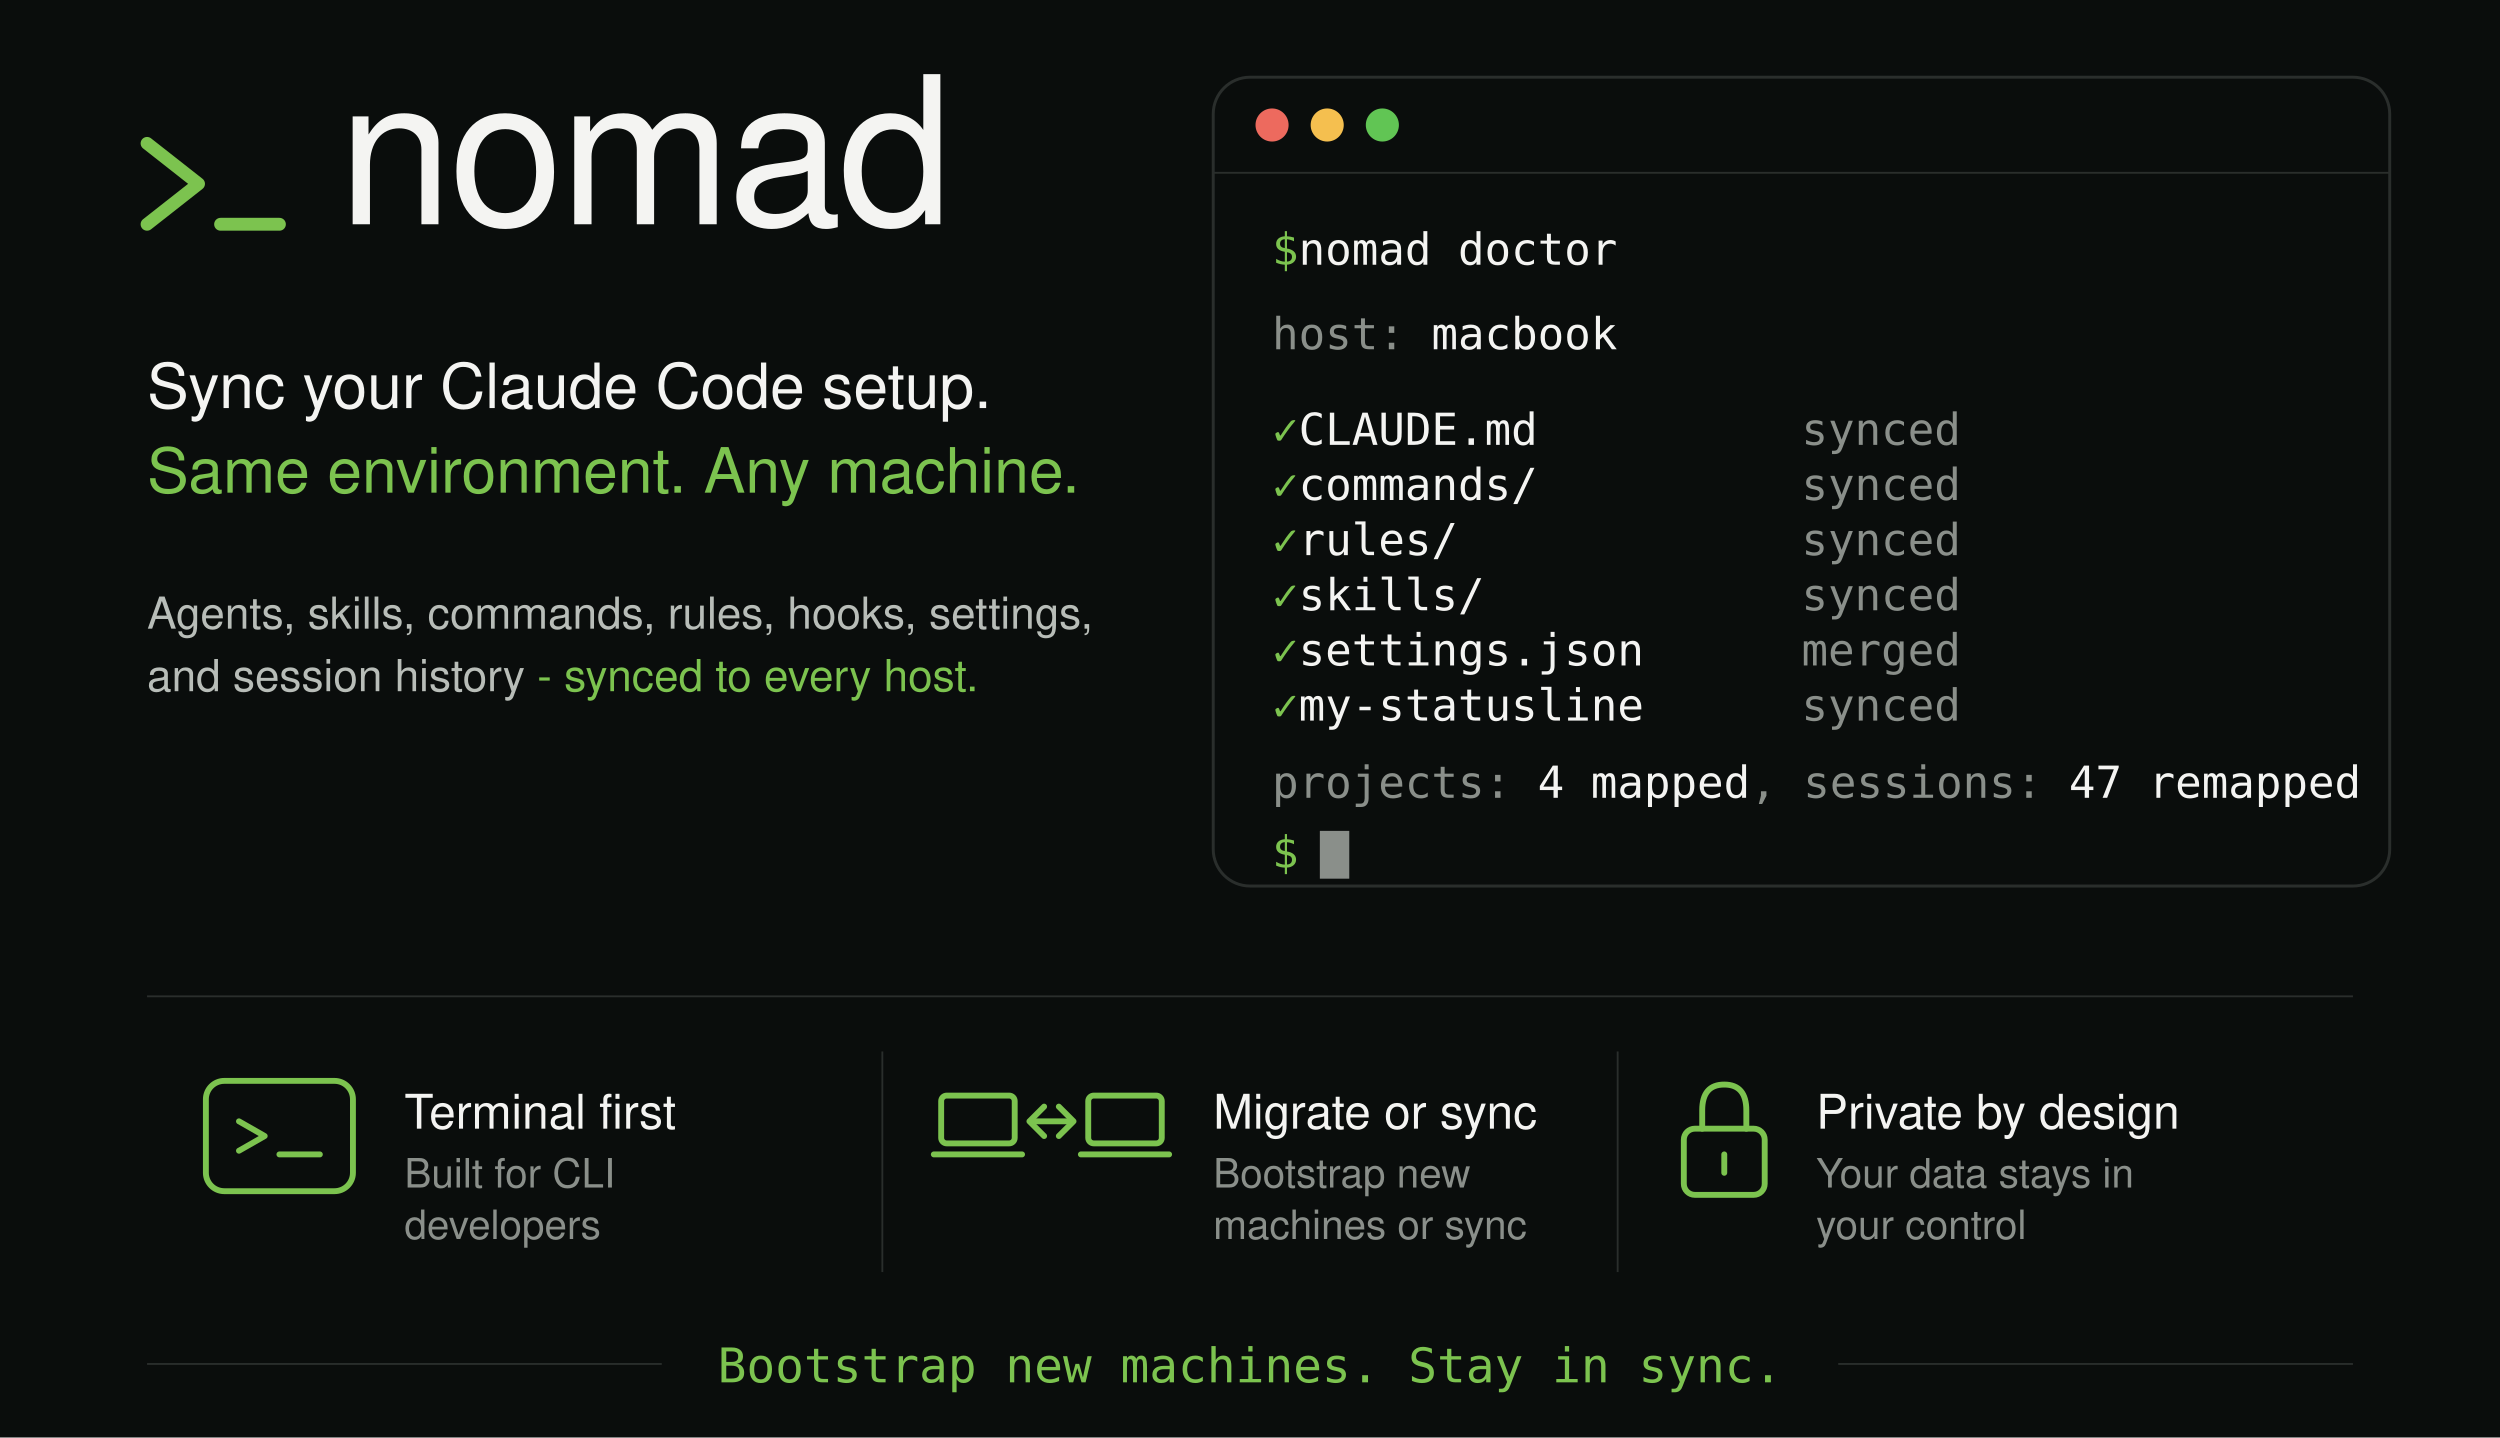
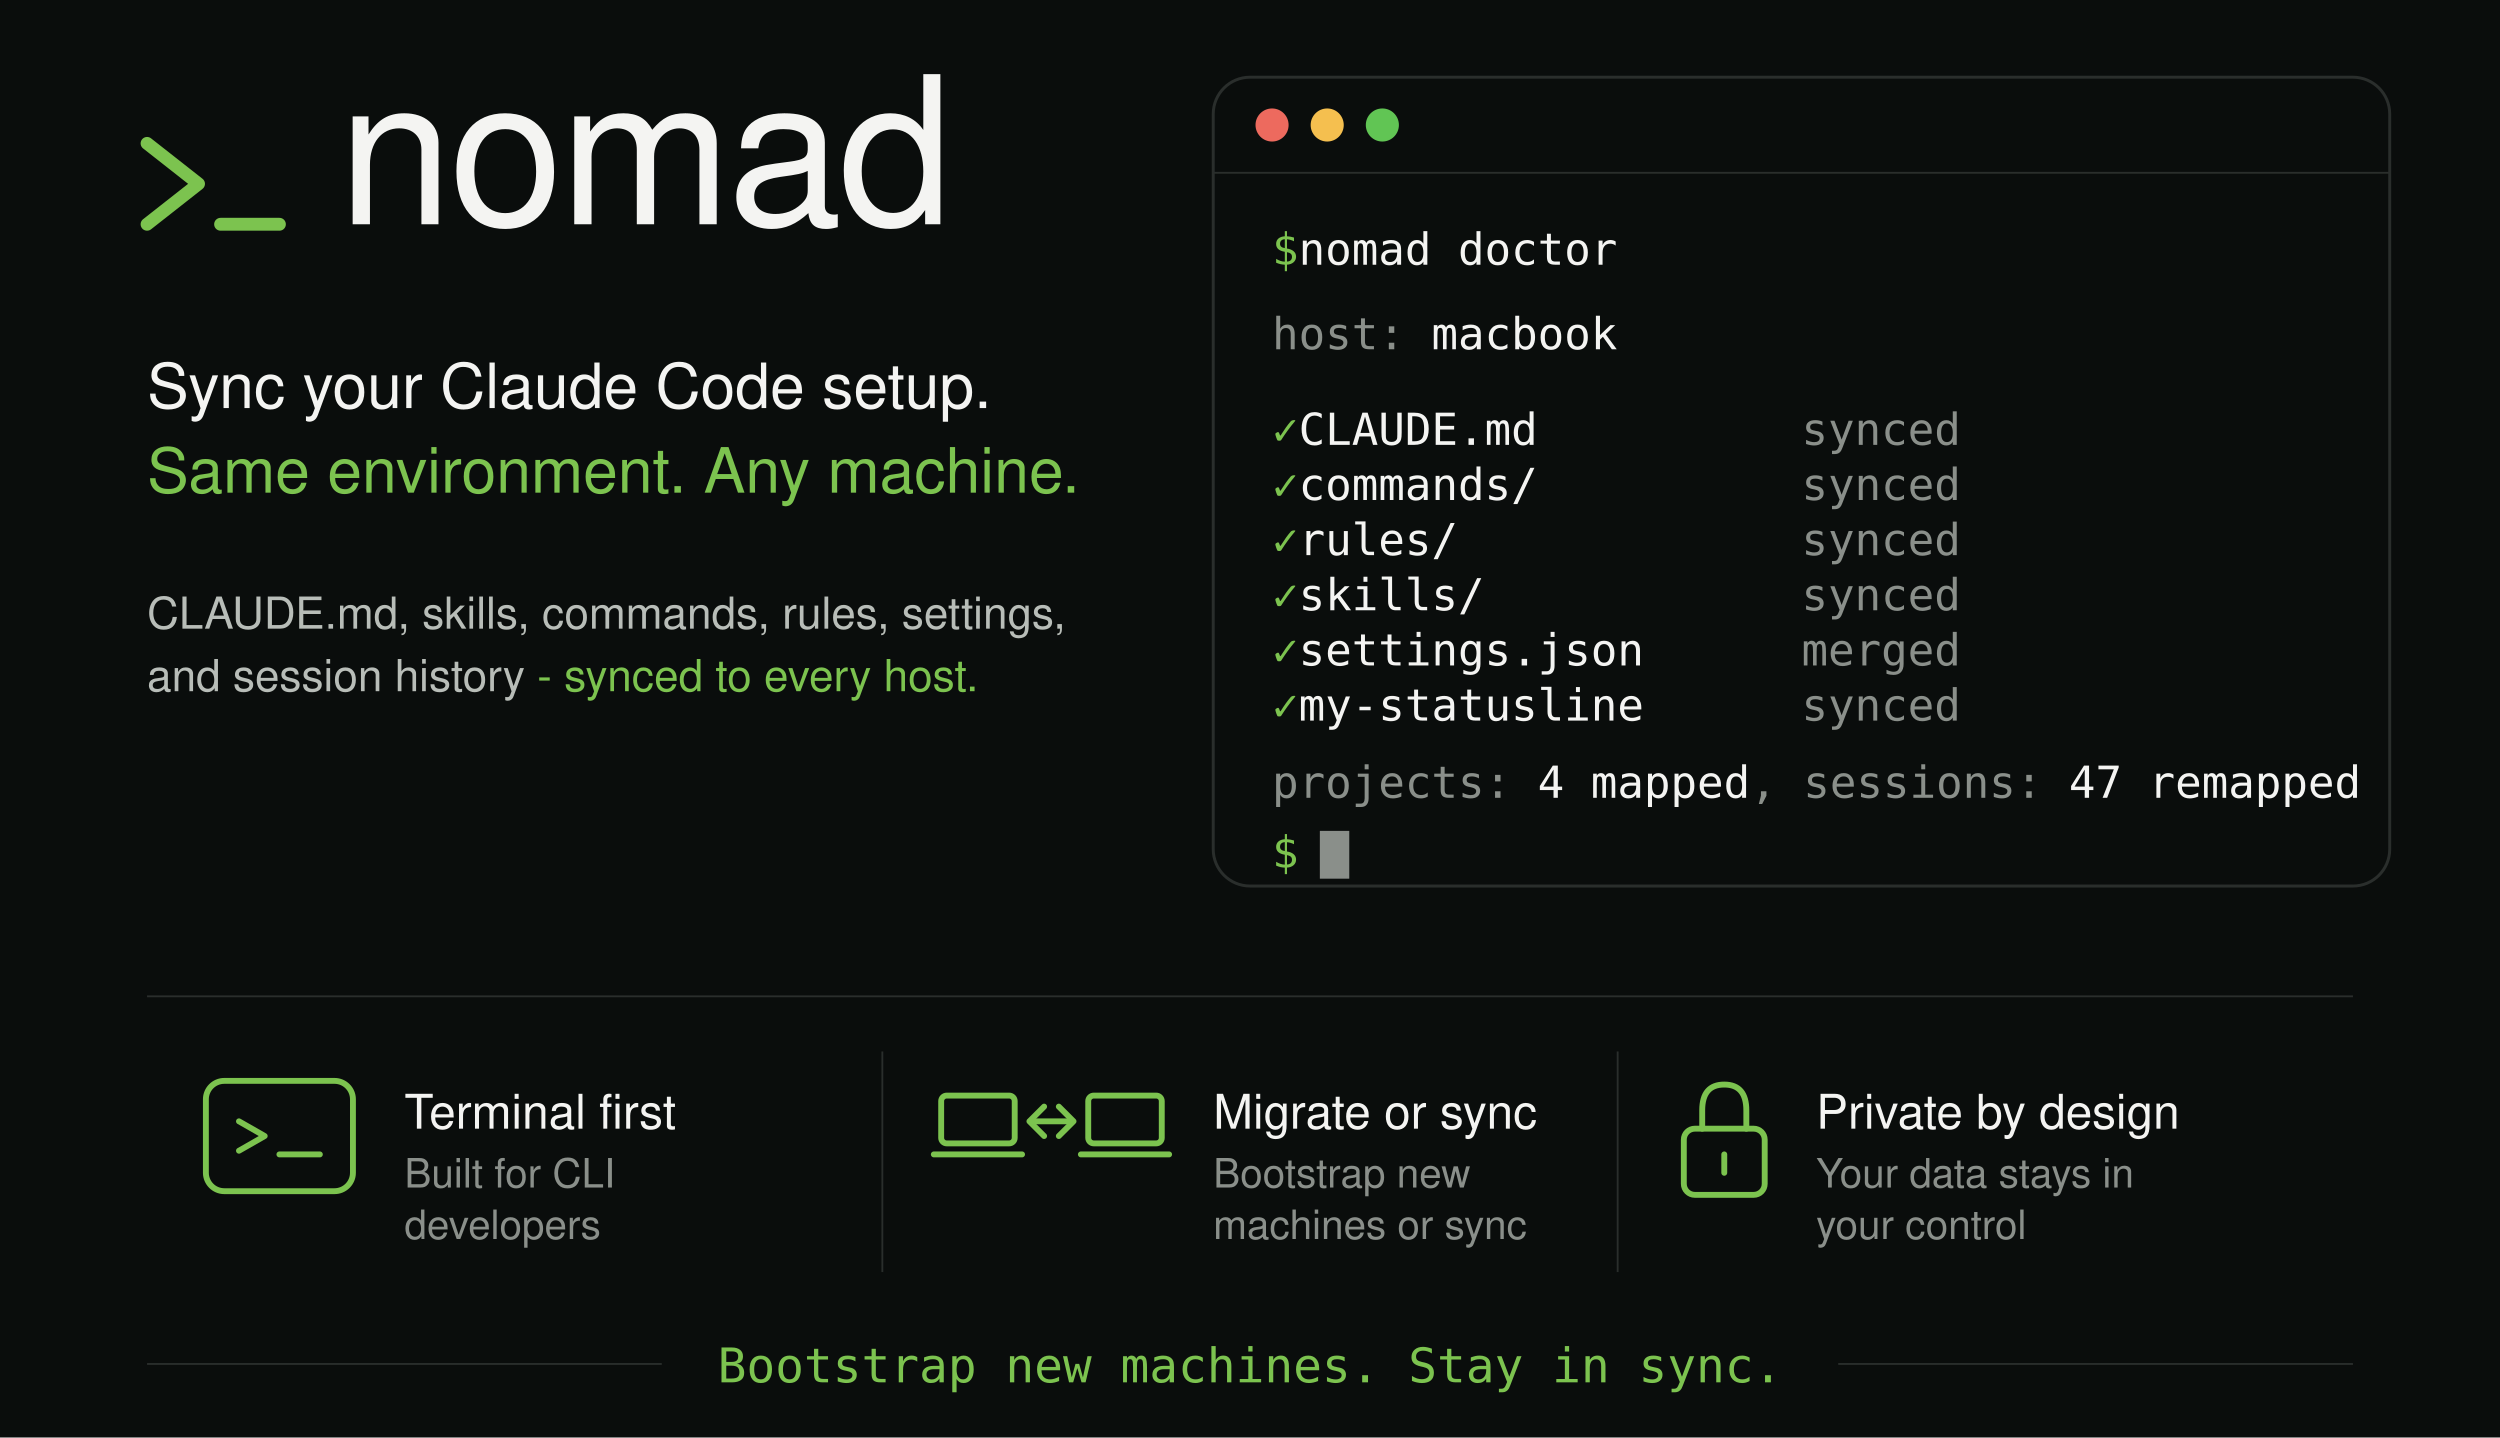
<svg xmlns="http://www.w3.org/2000/svg" width="100%" viewBox="0 0 680 391" role="img" font-family="-apple-system, BlinkMacSystemFont, 'Segoe UI', Helvetica, Arial, sans-serif">
  <defs>
    <style>
.bg          { fill: #0a0d0c; }
.term-bg     { fill: #0f1311; }
.term-stroke { stroke: #2a2e2c; fill: none; }
.divider     { stroke: #2a2e2c; stroke-width: 0.5; }
.brand-stroke{ stroke: #7CC34F; fill: none; stroke-linecap: round; stroke-linejoin: round; }
.icon-stroke { stroke: #7CC34F; fill: none; stroke-linecap: round; stroke-linejoin: round; stroke-width: 1.6; }

.wordmark    { font-size: 56px; font-weight: 500; fill: #f4f4f2; letter-spacing: -1px; }
.tag-white   { font-size: 17px; font-weight: 500; fill: #f4f4f2; }
.tag-green   { font-size: 17px; font-weight: 500; fill: #7CC34F; }
.sub         { font-size: 12px; font-weight: 400; fill: #b8bdb8; }
.sub-green   { font-size: 12px; font-weight: 400; fill: #7CC34F; }
.mono        { font-family: ui-monospace, 'SF Mono', Menlo, Consolas, monospace; font-size: 12px; fill: #f4f4f2; }
.mono-green  { font-family: ui-monospace, 'SF Mono', Menlo, Consolas, monospace; font-size: 12px; fill: #7CC34F; }
.mono-muted  { font-family: ui-monospace, 'SF Mono', Menlo, Consolas, monospace; font-size: 12px; fill: #8a8f8a; }
.feat-title  { font-size: 13px; font-weight: 500; fill: #f4f4f2; }
.feat-sub    { font-size: 11px; font-weight: 400; fill: #8a8f8a; }
.footer-text { font-family: ui-monospace, 'SF Mono', Menlo, Consolas, monospace; font-size: 13px; fill: #7CC34F; }
</style>
  </defs>
  <rect x="0" y="0" width="680" height="391" fill="#0a0d0c" />
  <g transform="translate(0, -24)">
    <g transform="translate(40, 63)">
      <path d="M 0 0 L 14 11 L 0 22" class="brand-stroke" stroke-width="3.5" />
      <line x1="20" y1="22" x2="36" y2="22" class="brand-stroke" stroke-width="3.5" />
    </g>
    <text x="92" y="85" class="wordmark">nomad</text>
    <text x="40" y="135" class="tag-white">Sync your Claude Code setup.</text>
    <text x="40" y="158" class="tag-green">Same environment. Any machine.</text>
-     <text x="40" y="195" class="sub">Agents, skills, commands, rules, hooks, settings,</text>
+     <text x="40" y="195" class="sub">CLAUDE.md, skills, commands, rules, settings,</text>
    <text x="40" y="212" class="sub">and session history <tspan class="sub-green">- synced to every host.</tspan>
    </text>
    <g transform="translate(0, -25)">
      <rect x="330" y="70" width="320" height="220" rx="10" class="term-bg term-stroke" stroke-width="0.8" />
      <line x1="330" y1="96" x2="650" y2="96" class="divider" />
      <circle cx="346" cy="83" r="4.5" fill="#ed6a5e" />
      <circle cx="361" cy="83" r="4.5" fill="#f5bf4f" />
      <circle cx="376" cy="83" r="4.5" fill="#61c554" />
      <text x="346" y="121" class="mono-green">$<tspan class="mono"> nomad doctor</tspan>
      </text>
      <text x="346" y="144" class="mono-muted">host: <tspan class="mono">macbook</tspan>
      </text>
      <text x="346" y="170" class="mono-green">✓<tspan class="mono">  CLAUDE.md</tspan>
        <tspan class="mono-muted" x="490" y="170">synced</tspan>
      </text>
      <text x="346" y="185" class="mono-green">✓<tspan class="mono">  commands/</tspan>
        <tspan class="mono-muted" x="490" y="185">synced</tspan>
      </text>
      <text x="346" y="200" class="mono-green">✓<tspan class="mono">  rules/</tspan>
        <tspan class="mono-muted" x="490" y="200">synced</tspan>
      </text>
      <text x="346" y="215" class="mono-green">✓<tspan class="mono">  skills/</tspan>
        <tspan class="mono-muted" x="490" y="215">synced</tspan>
      </text>
      <text x="346" y="230" class="mono-green">✓<tspan class="mono">  settings.json</tspan>
        <tspan class="mono-muted" x="490" y="230">merged</tspan>
      </text>
      <text x="346" y="245" class="mono-green">✓<tspan class="mono">  my-statusline</tspan>
        <tspan class="mono-muted" x="490" y="245">synced</tspan>
      </text>
      <text x="346" y="266" class="mono-muted">projects: <tspan class="mono">4 mapped</tspan>, sessions: <tspan class="mono">47 remapped</tspan>
      </text>
      <text x="346" y="285" class="mono-green">$</text>
      <rect x="359" y="275" width="8" height="13" fill="#8a8f8a">
        <animate attributeName="opacity" values="1;0;1" dur="1.2s" repeatCount="indefinite" />
      </rect>
    </g>
    <g transform="translate(0, -25)">
      <line x1="40" y1="320" x2="640" y2="320" class="divider" />
      <line x1="240" y1="335" x2="240" y2="395" class="divider" />
      <line x1="440" y1="335" x2="440" y2="395" class="divider" />
      <g transform="translate(56, 343)">
        <rect x="0" y="0" width="40" height="30" rx="5" class="icon-stroke" />
        <path d="M 9 11 L 16 15 L 9 19" class="icon-stroke" />
        <line x1="20" y1="20" x2="31" y2="20" class="icon-stroke" />
        <text x="54" y="13" class="feat-title">Terminal first</text>
        <text x="54" y="29" class="feat-sub">Built for CLI</text>
        <text x="54" y="43" class="feat-sub">developers</text>
      </g>
      <g transform="translate(256, 343)">
        <rect x="0" y="4" width="20" height="13" rx="1.5" class="icon-stroke" />
        <line x1="-2" y1="20" x2="22" y2="20" class="icon-stroke" />
        <line x1="25" y1="11" x2="35" y2="11" class="icon-stroke" />
        <path d="M 28 7 L 24 11 L 28 15" class="icon-stroke" />
        <path d="M 32 7 L 36 11 L 32 15" class="icon-stroke" />
        <rect x="40" y="4" width="20" height="13" rx="1.5" class="icon-stroke" />
        <line x1="38" y1="20" x2="62" y2="20" class="icon-stroke" />
        <text x="74" y="13" class="feat-title">Migrate or sync</text>
        <text x="74" y="29" class="feat-sub">Bootstrap new</text>
        <text x="74" y="43" class="feat-sub">machines or sync</text>
      </g>
      <g transform="translate(456, 343)">
        <rect x="2" y="13" width="22" height="18" rx="3" class="icon-stroke" />
        <path d="M 7 13 L 7 8 Q 7 1 13 1 Q 19 1 19 8 L 19 13" class="icon-stroke" />
        <line x1="13" y1="20" x2="13" y2="25" class="icon-stroke" />
        <text x="38" y="13" class="feat-title">Private by design</text>
        <text x="38" y="29" class="feat-sub">Your data stays in</text>
        <text x="38" y="43" class="feat-sub">your control</text>
      </g>
      <line x1="40" y1="420" x2="180" y2="420" class="divider" />
      <text x="340" y="425" text-anchor="middle" class="footer-text">Bootstrap new machines. Stay in sync.</text>
      <line x1="500" y1="420" x2="640" y2="420" class="divider" />
    </g>
  </g>
</svg>
